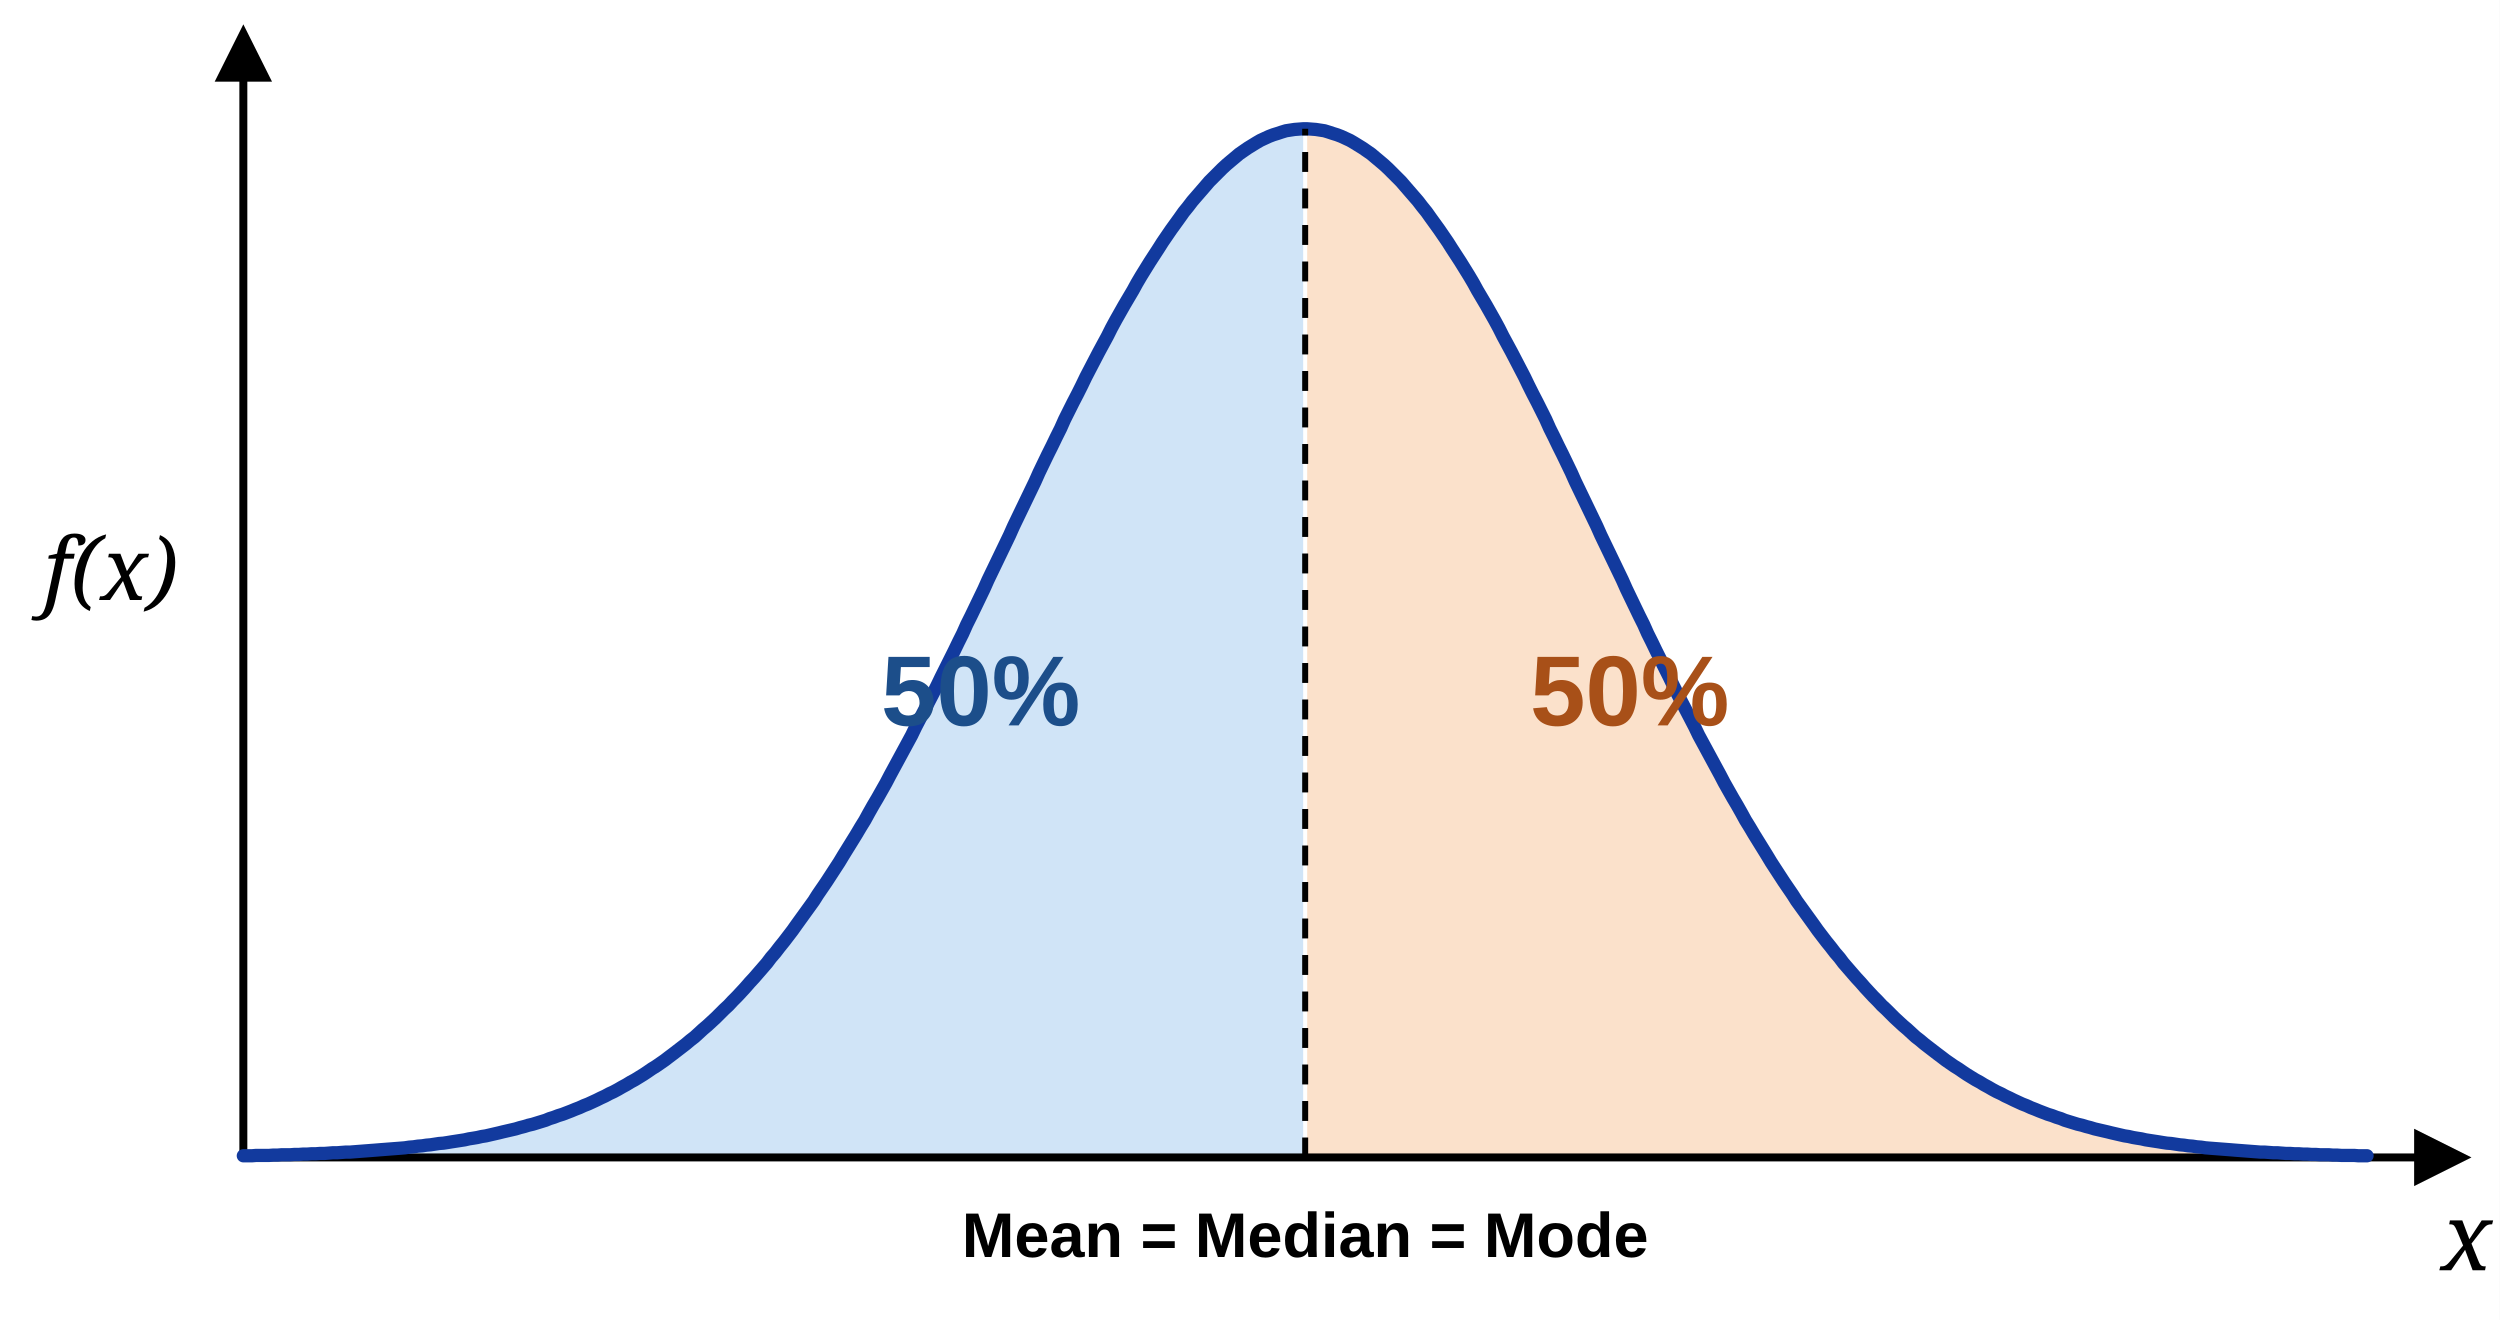
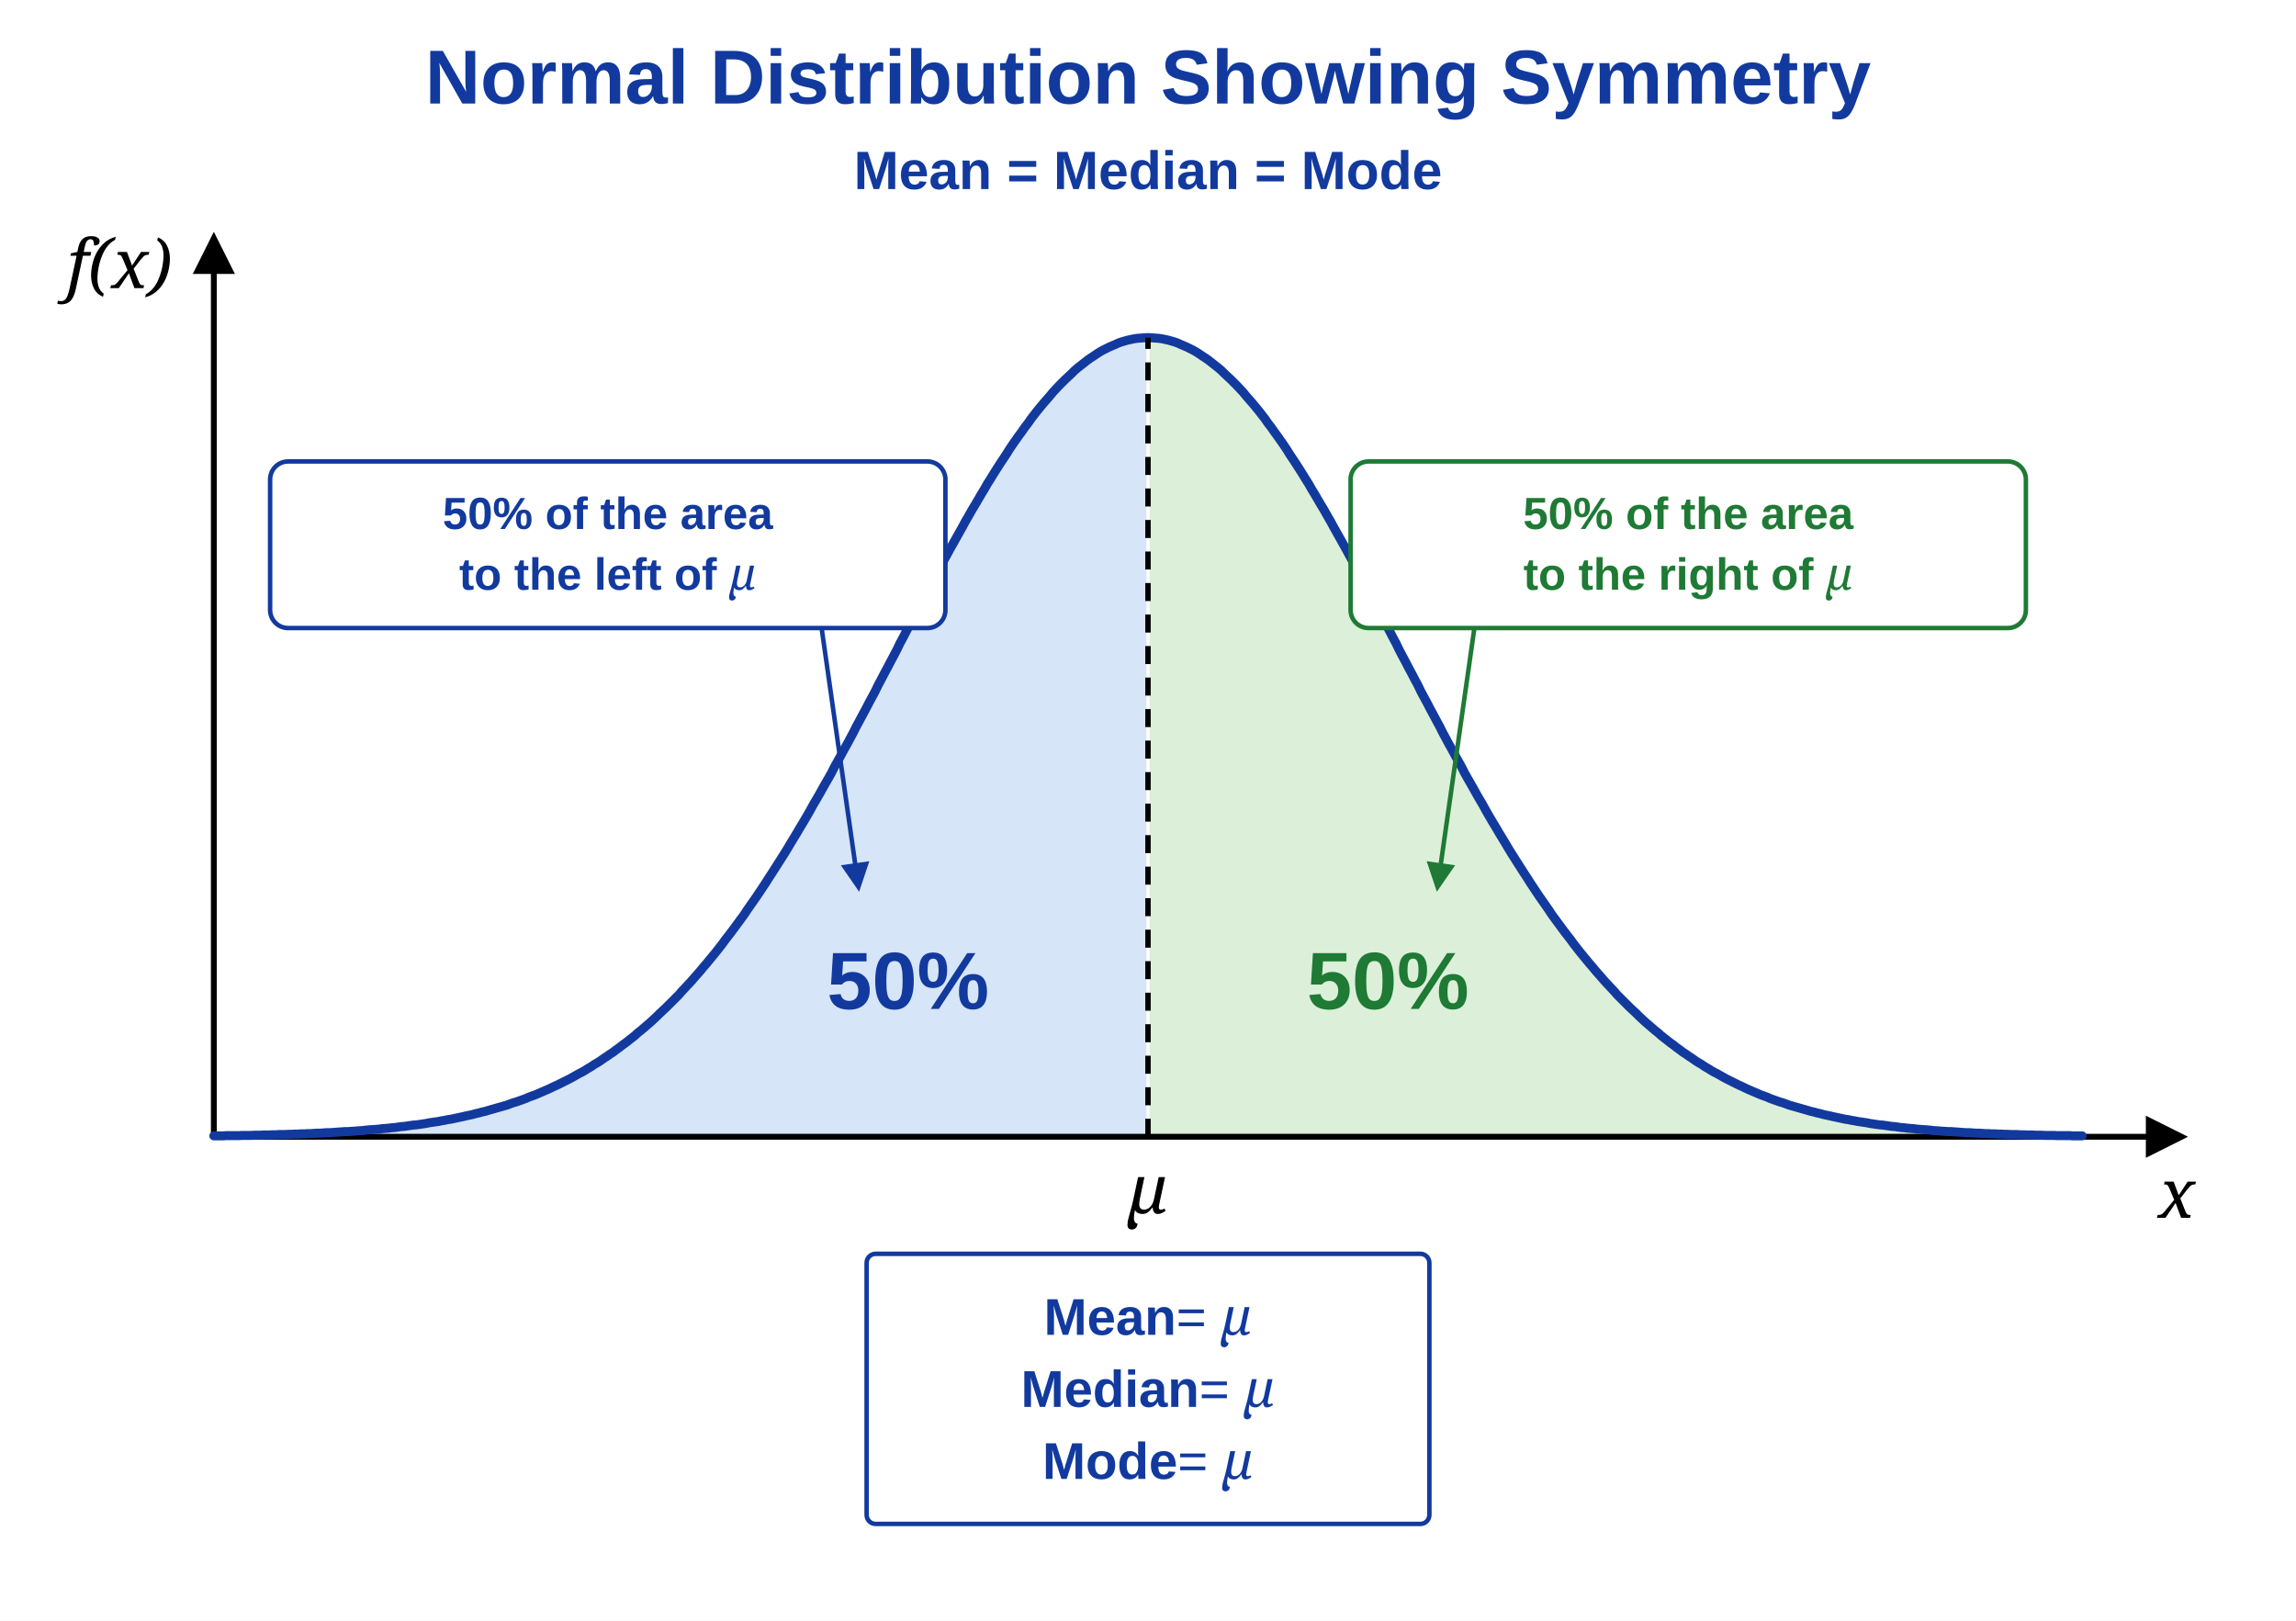
- <svg xmlns="http://www.w3.org/2000/svg" role="img" viewBox="6.663 31.19 753.416 397.62" style="max-height: 500px" width="753.416" height="397.62">
+ <svg xmlns="http://www.w3.org/2000/svg" width="1020" height="720" viewBox="0 0 1020 720" role="img">
  <defs>
-     <marker orient="auto" markerHeight="9" markerWidth="9" refY="5" refX="6" viewBox="0 0 10 10" id="ar">
-       <path fill="#000" d="M1 1L9 5L1 9Z" />
+     <marker id="arb" viewBox="0 0 10 10" refX="6" refY="5" markerWidth="8" markerHeight="8" orient="auto">
+       <path d="M1 1L9 5L1 9Z" fill="#123a9e" />
+     </marker>
+     <marker id="arg" viewBox="0 0 10 10" refX="6" refY="5" markerWidth="8" markerHeight="8" orient="auto">
+       <path d="M1 1L9 5L1 9Z" fill="#1e7a34" />
+     </marker>
+     <marker id="ark" viewBox="0 0 10 10" refX="6" refY="5" markerWidth="9" markerHeight="9" orient="auto">
+       <path d="M1 1L9 5L1 9Z" fill="#000" />
    </marker>
  </defs>
-   <rect fill="#ffffff" height="470" width="760" y="0" x="0" />
-   <polygon fill-opacity="0.55" fill="#a9cdf0" points="80.0,380 80.0,379.5 81.3,379.5 82.6,379.5 83.8,379.4 85.1,379.4 86.4,379.4 87.7,379.4 89.0,379.3 90.3,379.3 91.5,379.2 92.8,379.2 94.1,379.2 95.4,379.1 96.7,379.1 98.0,379.0 99.2,379.0 100.5,378.9 101.8,378.9 103.1,378.8 104.4,378.8 105.7,378.7 106.9,378.6 108.2,378.6 109.5,378.5 110.8,378.4 112.1,378.4 113.3,378.3 114.6,378.2 115.9,378.1 117.2,378.0 118.5,377.9 119.8,377.8 121.0,377.7 122.3,377.6 123.6,377.5 124.9,377.4 126.2,377.3 127.5,377.2 128.7,377.1 130.0,376.9 131.3,376.8 132.6,376.6 133.9,376.5 135.2,376.3 136.4,376.2 137.7,376.0 139.0,375.8 140.3,375.7 141.6,375.5 142.8,375.3 144.1,375.1 145.4,374.9 146.7,374.7 148.0,374.4 149.3,374.2 150.5,374.0 151.8,373.7 153.1,373.5 154.4,373.2 155.7,372.9 157.0,372.6 158.2,372.3 159.5,372.0 160.8,371.7 162.1,371.4 163.4,371.0 164.6,370.7 165.9,370.3 167.2,370.0 168.5,369.6 169.8,369.2 171.1,368.8 172.3,368.3 173.6,367.9 174.9,367.4 176.2,367.0 177.5,366.5 178.8,366.0 180.0,365.5 181.3,365.0 182.6,364.4 183.9,363.9 185.2,363.3 186.5,362.7 187.7,362.1 189.0,361.5 190.3,360.8 191.6,360.2 192.9,359.5 194.1,358.8 195.4,358.1 196.7,357.3 198.0,356.6 199.3,355.8 200.6,355.0 201.8,354.2 203.1,353.3 204.4,352.5 205.7,351.6 207.0,350.7 208.3,349.7 209.5,348.8 210.8,347.8 212.1,346.8 213.4,345.8 214.7,344.7 216.0,343.7 217.2,342.6 218.5,341.4 219.8,340.3 221.1,339.1 222.4,337.9 223.6,336.7 224.9,335.4 226.2,334.2 227.5,332.8 228.8,331.5 230.1,330.1 231.3,328.8 232.6,327.3 233.9,325.9 235.2,324.4 236.5,322.9 237.8,321.4 239.0,319.8 240.3,318.3 241.6,316.6 242.9,315.0 244.2,313.3 245.5,311.6 246.7,309.9 248.0,308.1 249.3,306.3 250.6,304.5 251.9,302.7 253.1,300.8 254.4,298.9 255.7,297.0 257.0,295.0 258.3,293.0 259.6,291.0 260.8,289.0 262.1,286.9 263.4,284.8 264.7,282.7 266.0,280.5 267.3,278.4 268.5,276.2 269.8,273.9 271.1,271.7 272.4,269.4 273.7,267.1 274.9,264.8 276.2,262.4 277.5,260.0 278.8,257.6 280.1,255.2 281.4,252.8 282.6,250.3 283.9,247.8 285.2,245.3 286.5,242.8 287.8,240.3 289.1,237.7 290.3,235.2 291.6,232.6 292.9,230.0 294.2,227.4 295.5,224.7 296.8,222.1 298.0,219.4 299.3,216.8 300.6,214.1 301.9,211.4 303.2,208.7 304.4,206.0 305.7,203.3 307.0,200.6 308.3,197.9 309.6,195.2 310.9,192.5 312.1,189.8 313.4,187.1 314.7,184.4 316.0,181.7 317.3,179.0 318.6,176.3 319.8,173.6 321.1,170.9 322.4,168.2 323.7,165.6 325.0,162.9 326.3,160.3 327.5,157.6 328.8,155.0 330.1,152.4 331.4,149.9 332.7,147.3 333.9,144.8 335.2,142.3 336.5,139.8 337.8,137.3 339.1,134.9 340.4,132.5 341.6,130.1 342.9,127.7 344.2,125.4 345.5,123.1 346.8,120.9 348.1,118.7 349.3,116.5 350.6,114.3 351.9,112.2 353.2,110.1 354.5,108.1 355.8,106.1 357.0,104.2 358.3,102.3 359.6,100.4 360.9,98.6 362.2,96.8 363.4,95.1 364.7,93.5 366.0,91.9 367.3,90.3 368.6,88.8 369.9,87.3 371.1,85.9 372.4,84.6 373.7,83.3 375.0,82.0 376.3,80.8 377.6,79.7 378.8,78.7 380.1,77.7 381.4,76.7 382.7,75.8 384.0,75.0 385.3,74.2 386.5,73.5 387.8,72.9 389.1,72.3 390.4,71.8 391.7,71.4 392.9,71.0 394.2,70.7 395.5,70.4 396.8,70.2 398.1,70.1 399.4,70.0 399.4,380" />
-   <polygon fill-opacity="0.55" fill="#f7c8a0" points="400.6,380 400.6,70.0 401.9,70.1 403.2,70.2 404.5,70.4 405.8,70.7 407.1,71.0 408.3,71.4 409.6,71.8 410.9,72.3 412.2,72.9 413.5,73.5 414.7,74.2 416.0,75.0 417.3,75.8 418.6,76.7 419.9,77.7 421.2,78.7 422.4,79.7 423.7,80.8 425.0,82.0 426.3,83.3 427.6,84.6 428.9,85.9 430.1,87.3 431.4,88.8 432.7,90.3 434.0,91.9 435.3,93.5 436.6,95.1 437.8,96.8 439.1,98.6 440.4,100.4 441.7,102.3 443.0,104.2 444.2,106.1 445.5,108.1 446.8,110.1 448.1,112.2 449.4,114.3 450.7,116.5 451.9,118.7 453.2,120.9 454.5,123.1 455.8,125.4 457.1,127.7 458.4,130.1 459.6,132.5 460.9,134.9 462.2,137.3 463.5,139.8 464.8,142.3 466.1,144.8 467.3,147.3 468.6,149.9 469.9,152.4 471.2,155.0 472.5,157.6 473.7,160.3 475.0,162.9 476.3,165.6 477.6,168.2 478.9,170.9 480.2,173.6 481.4,176.3 482.7,179.0 484.0,181.7 485.3,184.4 486.6,187.1 487.9,189.8 489.1,192.5 490.4,195.2 491.7,197.9 493.0,200.6 494.3,203.3 495.6,206.0 496.8,208.7 498.1,211.4 499.4,214.1 500.7,216.8 502.0,219.4 503.2,222.1 504.5,224.7 505.8,227.4 507.1,230.0 508.4,232.6 509.7,235.2 510.9,237.7 512.2,240.3 513.5,242.8 514.8,245.3 516.1,247.8 517.4,250.3 518.6,252.8 519.9,255.2 521.2,257.6 522.5,260.0 523.8,262.4 525.1,264.8 526.3,267.1 527.6,269.4 528.9,271.7 530.2,273.9 531.5,276.2 532.7,278.4 534.0,280.5 535.3,282.7 536.6,284.8 537.9,286.9 539.2,289.0 540.4,291.0 541.7,293.0 543.0,295.0 544.3,297.0 545.6,298.9 546.9,300.8 548.1,302.7 549.4,304.5 550.7,306.3 552.0,308.1 553.3,309.9 554.5,311.6 555.8,313.3 557.1,315.0 558.4,316.6 559.7,318.3 561.0,319.8 562.2,321.4 563.5,322.9 564.8,324.4 566.1,325.9 567.4,327.3 568.7,328.8 569.9,330.1 571.2,331.5 572.5,332.8 573.8,334.2 575.1,335.4 576.4,336.7 577.6,337.9 578.9,339.1 580.2,340.3 581.5,341.4 582.8,342.6 584.0,343.7 585.3,344.7 586.6,345.8 587.9,346.8 589.2,347.8 590.5,348.8 591.7,349.7 593.0,350.7 594.3,351.6 595.6,352.5 596.9,353.3 598.2,354.2 599.4,355.0 600.7,355.8 602.0,356.6 603.3,357.3 604.6,358.1 605.9,358.8 607.1,359.5 608.4,360.2 609.7,360.8 611.0,361.5 612.3,362.1 613.5,362.7 614.8,363.3 616.1,363.9 617.4,364.4 618.7,365.0 620.0,365.5 621.2,366.0 622.5,366.5 623.8,367.0 625.1,367.4 626.4,367.9 627.7,368.3 628.9,368.8 630.2,369.2 631.5,369.6 632.8,370.0 634.1,370.3 635.4,370.7 636.6,371.0 637.9,371.4 639.2,371.7 640.5,372.0 641.8,372.3 643.0,372.6 644.3,372.9 645.6,373.2 646.9,373.5 648.2,373.7 649.5,374.0 650.7,374.2 652.0,374.4 653.3,374.7 654.6,374.9 655.9,375.1 657.2,375.3 658.4,375.5 659.7,375.7 661.0,375.8 662.3,376.0 663.6,376.2 664.8,376.3 666.1,376.5 667.4,376.6 668.7,376.8 670.0,376.9 671.3,377.1 672.5,377.2 673.8,377.3 675.1,377.4 676.4,377.5 677.7,377.6 679.0,377.7 680.2,377.8 681.5,377.9 682.8,378.0 684.1,378.1 685.4,378.2 686.7,378.3 687.9,378.4 689.2,378.4 690.5,378.5 691.8,378.6 693.1,378.6 694.3,378.7 695.6,378.8 696.9,378.8 698.2,378.9 699.5,378.9 700.8,379.0 702.0,379.0 703.3,379.1 704.6,379.1 705.9,379.2 707.2,379.2 708.5,379.2 709.7,379.3 711.0,379.3 712.3,379.4 713.6,379.4 714.9,379.4 716.2,379.4 717.4,379.5 718.7,379.5 720.0,379.5 720.0,380" />
-   <line marker-end="url(#ar)" stroke-width="2.4" stroke="#000" y2="45" x2="80" y1="380" x1="80" />
-   <line marker-end="url(#ar)" stroke-width="2.4" stroke="#000" y2="380" x2="745" y1="380" x1="80" />
-   <text fill="#000" font-style="italic" font-size="26" font-family="Georgia, serif" text-anchor="middle" y="212" x="40">f(x)</text>
-   <text fill="#000" font-style="italic" font-size="28" font-family="Georgia, serif" text-anchor="middle" y="414" x="750">x</text>
-   <polyline stroke-linejoin="round" stroke-linecap="round" stroke-width="4" stroke="#123a9e" fill="none" points="80.0,379.5 81.3,379.5 82.6,379.5 83.8,379.4 85.1,379.4 86.4,379.4 87.7,379.4 89.0,379.3 90.3,379.3 91.5,379.2 92.8,379.2 94.1,379.2 95.4,379.1 96.7,379.1 98.0,379.0 99.2,379.0 100.5,378.9 101.8,378.9 103.1,378.8 104.4,378.8 105.7,378.7 106.9,378.6 108.2,378.6 109.5,378.5 110.8,378.4 112.1,378.4 113.3,378.3 114.6,378.2 115.9,378.1 117.2,378.0 118.5,377.9 119.8,377.8 121.0,377.7 122.3,377.6 123.6,377.5 124.9,377.4 126.2,377.3 127.5,377.2 128.7,377.1 130.0,376.9 131.3,376.8 132.6,376.6 133.9,376.5 135.2,376.3 136.4,376.2 137.7,376.0 139.0,375.8 140.3,375.7 141.6,375.5 142.8,375.3 144.1,375.1 145.4,374.9 146.7,374.7 148.0,374.4 149.3,374.2 150.5,374.0 151.8,373.7 153.1,373.5 154.4,373.2 155.7,372.9 157.0,372.6 158.2,372.3 159.5,372.0 160.8,371.7 162.1,371.4 163.4,371.0 164.6,370.7 165.9,370.3 167.2,370.0 168.5,369.6 169.8,369.2 171.1,368.8 172.3,368.3 173.6,367.9 174.9,367.4 176.2,367.0 177.5,366.5 178.8,366.0 180.0,365.5 181.3,365.0 182.6,364.4 183.9,363.9 185.2,363.3 186.5,362.7 187.7,362.1 189.0,361.5 190.3,360.8 191.6,360.2 192.9,359.5 194.1,358.8 195.4,358.1 196.7,357.3 198.0,356.6 199.3,355.8 200.6,355.0 201.8,354.2 203.1,353.3 204.4,352.5 205.7,351.6 207.0,350.7 208.3,349.7 209.5,348.8 210.8,347.8 212.1,346.8 213.4,345.8 214.7,344.7 216.0,343.7 217.2,342.6 218.5,341.4 219.8,340.3 221.1,339.1 222.4,337.9 223.6,336.7 224.9,335.4 226.2,334.2 227.5,332.8 228.8,331.5 230.1,330.1 231.3,328.8 232.6,327.3 233.9,325.9 235.2,324.4 236.5,322.9 237.8,321.4 239.0,319.8 240.3,318.3 241.6,316.6 242.9,315.0 244.2,313.3 245.5,311.6 246.7,309.9 248.0,308.1 249.3,306.3 250.6,304.5 251.9,302.7 253.1,300.8 254.4,298.9 255.7,297.0 257.0,295.0 258.3,293.0 259.6,291.0 260.8,289.0 262.1,286.9 263.4,284.8 264.7,282.7 266.0,280.5 267.3,278.4 268.5,276.2 269.8,273.9 271.1,271.7 272.4,269.4 273.7,267.1 274.9,264.8 276.2,262.4 277.5,260.0 278.8,257.6 280.1,255.2 281.4,252.8 282.6,250.3 283.9,247.8 285.2,245.3 286.5,242.8 287.8,240.3 289.1,237.7 290.3,235.2 291.6,232.6 292.9,230.0 294.2,227.4 295.5,224.7 296.8,222.1 298.0,219.4 299.3,216.8 300.6,214.1 301.9,211.4 303.2,208.7 304.4,206.0 305.7,203.3 307.0,200.6 308.3,197.9 309.6,195.2 310.9,192.5 312.1,189.8 313.4,187.1 314.7,184.4 316.0,181.7 317.3,179.0 318.6,176.3 319.8,173.6 321.1,170.9 322.4,168.2 323.7,165.6 325.0,162.9 326.3,160.3 327.5,157.6 328.8,155.0 330.1,152.4 331.4,149.9 332.7,147.3 333.9,144.8 335.2,142.3 336.5,139.8 337.8,137.3 339.1,134.9 340.4,132.5 341.6,130.1 342.9,127.7 344.2,125.4 345.5,123.1 346.8,120.9 348.1,118.7 349.3,116.5 350.6,114.3 351.9,112.2 353.2,110.1 354.5,108.1 355.8,106.1 357.0,104.2 358.3,102.3 359.6,100.4 360.9,98.6 362.2,96.8 363.4,95.1 364.7,93.5 366.0,91.8 367.3,90.3 368.6,88.8 369.9,87.3 371.1,85.9 372.4,84.6 373.7,83.3 375.0,82.0 376.3,80.8 377.6,79.7 378.8,78.7 380.1,77.6 381.4,76.7 382.7,75.8 384.0,75.0 385.3,74.2 386.5,73.5 387.8,72.9 389.1,72.3 390.4,71.8 391.7,71.4 392.9,71.0 394.2,70.6 395.5,70.4 396.8,70.2 398.1,70.1 399.4,70.0 400.6,70.0 401.9,70.1 403.2,70.2 404.5,70.4 405.8,70.6 407.1,71.0 408.3,71.4 409.6,71.8 410.9,72.3 412.2,72.9 413.5,73.5 414.7,74.2 416.0,75.0 417.3,75.8 418.6,76.7 419.9,77.6 421.2,78.7 422.4,79.7 423.7,80.8 425.0,82.0 426.3,83.3 427.6,84.6 428.9,85.9 430.1,87.3 431.4,88.8 432.7,90.3 434.0,91.8 435.3,93.5 436.6,95.1 437.8,96.8 439.1,98.6 440.4,100.4 441.7,102.3 443.0,104.2 444.2,106.1 445.5,108.1 446.8,110.1 448.1,112.2 449.4,114.3 450.7,116.5 451.9,118.7 453.2,120.9 454.5,123.1 455.8,125.4 457.1,127.7 458.4,130.1 459.6,132.5 460.9,134.9 462.2,137.3 463.5,139.8 464.8,142.3 466.1,144.8 467.3,147.3 468.6,149.9 469.9,152.4 471.2,155.0 472.5,157.6 473.7,160.3 475.0,162.9 476.3,165.6 477.6,168.2 478.9,170.9 480.2,173.6 481.4,176.3 482.7,179.0 484.0,181.7 485.3,184.4 486.6,187.1 487.9,189.8 489.1,192.5 490.4,195.2 491.7,197.9 493.0,200.6 494.3,203.3 495.6,206.0 496.8,208.7 498.1,211.4 499.4,214.1 500.7,216.8 502.0,219.4 503.2,222.1 504.5,224.7 505.8,227.4 507.1,230.0 508.4,232.6 509.7,235.2 510.9,237.7 512.2,240.3 513.5,242.8 514.8,245.3 516.1,247.8 517.4,250.3 518.6,252.8 519.9,255.2 521.2,257.6 522.5,260.0 523.8,262.4 525.1,264.8 526.3,267.1 527.6,269.4 528.9,271.7 530.2,273.9 531.5,276.2 532.7,278.4 534.0,280.5 535.3,282.7 536.6,284.8 537.9,286.9 539.2,289.0 540.4,291.0 541.7,293.0 543.0,295.0 544.3,297.0 545.6,298.9 546.9,300.8 548.1,302.7 549.4,304.5 550.7,306.3 552.0,308.1 553.3,309.9 554.5,311.6 555.8,313.3 557.1,315.0 558.4,316.6 559.7,318.3 561.0,319.8 562.2,321.4 563.5,322.9 564.8,324.4 566.1,325.9 567.4,327.3 568.7,328.8 569.9,330.1 571.2,331.5 572.5,332.8 573.8,334.2 575.1,335.4 576.4,336.7 577.6,337.9 578.9,339.1 580.2,340.3 581.5,341.4 582.8,342.6 584.0,343.7 585.3,344.7 586.6,345.8 587.9,346.8 589.2,347.8 590.5,348.8 591.7,349.7 593.0,350.7 594.3,351.6 595.6,352.5 596.9,353.3 598.2,354.2 599.4,355.0 600.7,355.8 602.0,356.6 603.3,357.3 604.6,358.1 605.9,358.8 607.1,359.5 608.4,360.2 609.7,360.8 611.0,361.5 612.3,362.1 613.5,362.7 614.8,363.3 616.1,363.9 617.4,364.4 618.7,365.0 620.0,365.5 621.2,366.0 622.5,366.5 623.8,367.0 625.1,367.4 626.4,367.9 627.7,368.3 628.9,368.8 630.2,369.2 631.5,369.6 632.8,370.0 634.1,370.3 635.4,370.7 636.6,371.0 637.9,371.4 639.2,371.7 640.5,372.0 641.8,372.3 643.0,372.6 644.3,372.9 645.6,373.2 646.9,373.5 648.2,373.7 649.5,374.0 650.7,374.2 652.0,374.4 653.3,374.7 654.6,374.9 655.9,375.1 657.2,375.3 658.4,375.5 659.7,375.7 661.0,375.8 662.3,376.0 663.6,376.2 664.8,376.3 666.1,376.5 667.4,376.6 668.7,376.8 670.0,376.9 671.3,377.1 672.5,377.2 673.8,377.3 675.1,377.4 676.4,377.5 677.7,377.6 679.0,377.7 680.2,377.8 681.5,377.9 682.8,378.0 684.1,378.1 685.4,378.2 686.7,378.3 687.9,378.4 689.2,378.4 690.5,378.5 691.8,378.6 693.1,378.6 694.3,378.7 695.6,378.8 696.9,378.8 698.2,378.9 699.5,378.9 700.8,379.0 702.0,379.0 703.3,379.1 704.6,379.1 705.9,379.2 707.2,379.2 708.5,379.2 709.7,379.3 711.0,379.3 712.3,379.4 713.6,379.4 714.9,379.4 716.2,379.4 717.4,379.5 718.7,379.5 720.0,379.5" />
-   <line stroke-dasharray="6 5" stroke-width="1.8" stroke="#000" y2="70.0" x2="400.0" y1="380" x1="400.0" />
-   <text fill="#1c4e8a" font-weight="bold" font-size="30" font-family="Arial" text-anchor="middle" y="249.8" x="302.2">50%</text>
-   <text fill="#a85018" font-weight="bold" font-size="30" font-family="Arial" text-anchor="middle" y="249.8" x="497.8">50%</text>
-   <text fill="#000" font-weight="bold" font-size="19" font-family="Arial" text-anchor="middle" y="410" x="400.0">Mean = Median = Mode</text>
+   <rect x="0" y="0" width="1020" height="720" fill="#ffffff" />
+   <text x="510.0" y="46" text-anchor="middle" font-family="Arial" font-size="34" font-weight="bold" fill="#123a9e">Normal Distribution Showing Symmetry</text>
+   <text x="510.0" y="84" text-anchor="middle" font-family="Arial" font-size="24" font-weight="bold" fill="#123a9e">Mean = Median = Mode</text>
+   <polygon points="95.0,505 95.0,504.6 96.4,504.6 97.8,504.6 99.2,504.6 100.5,504.5 101.9,504.5 103.3,504.5 104.7,504.5 106.1,504.5 107.5,504.4 108.9,504.4 110.2,504.4 111.6,504.4 113.0,504.3 114.4,504.3 115.8,504.3 117.2,504.2 118.6,504.2 119.9,504.2 121.3,504.1 122.7,504.1 124.1,504.0 125.5,504.0 126.9,504.0 128.3,503.9 129.6,503.9 131.0,503.8 132.4,503.8 133.8,503.7 135.2,503.7 136.6,503.6 138.0,503.6 139.3,503.5 140.7,503.4 142.1,503.4 143.5,503.3 144.9,503.2 146.3,503.2 147.7,503.1 149.0,503.0 150.4,502.9 151.8,502.8 153.2,502.7 154.6,502.7 156.0,502.6 157.4,502.5 158.7,502.4 160.1,502.3 161.5,502.2 162.9,502.0 164.3,501.9 165.7,501.8 167.1,501.7 168.4,501.6 169.8,501.4 171.2,501.3 172.6,501.2 174.0,501.0 175.4,500.9 176.8,500.7 178.1,500.5 179.5,500.4 180.9,500.2 182.3,500.0 183.7,499.8 185.1,499.7 186.5,499.5 187.8,499.3 189.2,499.1 190.6,498.8 192.0,498.6 193.4,498.4 194.8,498.2 196.2,497.9 197.5,497.7 198.9,497.4 200.3,497.2 201.7,496.9 203.1,496.6 204.5,496.3 205.9,496.0 207.2,495.7 208.6,495.4 210.0,495.1 211.4,494.7 212.8,494.4 214.2,494.0 215.6,493.7 216.9,493.3 218.3,492.9 219.7,492.5 221.1,492.1 222.5,491.7 223.9,491.3 225.3,490.9 226.6,490.4 228.0,489.9 229.4,489.5 230.8,489.0 232.2,488.5 233.6,488.0 234.9,487.4 236.3,486.9 237.7,486.4 239.1,485.8 240.5,485.2 241.9,484.6 243.3,484.0 244.6,483.4 246.0,482.7 247.4,482.1 248.8,481.4 250.2,480.7 251.6,480.0 253.0,479.3 254.3,478.6 255.7,477.8 257.1,477.0 258.5,476.3 259.9,475.5 261.3,474.6 262.7,473.8 264.0,472.9 265.4,472.1 266.8,471.2 268.2,470.2 269.6,469.3 271.0,468.3 272.4,467.4 273.7,466.4 275.1,465.4 276.5,464.3 277.9,463.3 279.3,462.2 280.7,461.1 282.1,460.0 283.4,458.8 284.8,457.7 286.2,456.5 287.6,455.3 289.0,454.1 290.4,452.8 291.8,451.5 293.1,450.2 294.5,448.9 295.9,447.6 297.3,446.2 298.7,444.8 300.1,443.4 301.5,442.0 302.8,440.5 304.2,439.0 305.6,437.5 307.0,436.0 308.4,434.4 309.8,432.8 311.2,431.2 312.5,429.6 313.9,428.0 315.3,426.3 316.7,424.6 318.1,422.9 319.5,421.1 320.9,419.3 322.2,417.6 323.6,415.7 325.0,413.9 326.4,412.0 327.8,410.1 329.2,408.2 330.6,406.3 331.9,404.3 333.3,402.3 334.7,400.3 336.1,398.3 337.5,396.2 338.9,394.1 340.3,392.0 341.6,389.9 343.0,387.8 344.4,385.6 345.8,383.4 347.2,381.2 348.6,379.0 350.0,376.7 351.3,374.5 352.7,372.2 354.1,369.9 355.5,367.5 356.9,365.2 358.3,362.8 359.7,360.4 361.0,358.0 362.4,355.6 363.8,353.2 365.2,350.7 366.6,348.2 368.0,345.8 369.4,343.3 370.7,340.8 372.1,338.2 373.5,335.7 374.9,333.1 376.3,330.6 377.7,328.0 379.1,325.4 380.4,322.8 381.8,320.2 383.2,317.6 384.6,315.0 386.0,312.4 387.4,309.7 388.8,307.1 390.1,304.4 391.5,301.8 392.9,299.1 394.3,296.5 395.7,293.8 397.1,291.2 398.5,288.5 399.8,285.8 401.2,283.2 402.6,280.5 404.0,277.9 405.4,275.2 406.8,272.6 408.2,269.9 409.5,267.3 410.9,264.7 412.3,262.1 413.7,259.4 415.1,256.8 416.5,254.3 417.9,251.7 419.2,249.1 420.6,246.6 422.0,244.0 423.4,241.5 424.8,239.0 426.2,236.5 427.6,234.0 428.9,231.6 430.3,229.2 431.7,226.8 433.1,224.4 434.5,222.0 435.9,219.7 437.3,217.3 438.6,215.0 440.0,212.8 441.4,210.5 442.8,208.3 444.2,206.1 445.6,204.0 447.0,201.9 448.3,199.8 449.7,197.7 451.1,195.7 452.5,193.7 453.9,191.8 455.3,189.8 456.7,188.0 458.0,186.1 459.4,184.3 460.8,182.5 462.2,180.8 463.6,179.1 465.0,177.5 466.4,175.9 467.7,174.3 469.1,172.8 470.5,171.3 471.9,169.9 473.3,168.5 474.7,167.2 476.1,165.9 477.4,164.6 478.8,163.5 480.2,162.3 481.6,161.2 483.0,160.2 484.4,159.2 485.8,158.2 487.1,157.3 488.5,156.4 489.9,155.7 491.3,154.9 492.7,154.2 494.1,153.6 495.5,153.0 496.8,152.4 498.2,152.0 499.6,151.5 501.0,151.1 502.4,150.8 503.8,150.5 505.2,150.3 506.5,150.2 507.9,150.1 509.3,150.0 509.3,505" fill="#cfe0f5" fill-opacity="0.85" />
+   <polygon points="510.7,505 510.7,150.0 512.1,150.1 513.5,150.2 514.8,150.3 516.2,150.5 517.6,150.8 519.0,151.1 520.4,151.5 521.8,152.0 523.2,152.4 524.5,153.0 525.9,153.6 527.3,154.2 528.7,154.9 530.1,155.7 531.5,156.4 532.9,157.3 534.2,158.2 535.6,159.2 537.0,160.2 538.4,161.2 539.8,162.3 541.2,163.5 542.6,164.6 543.9,165.9 545.3,167.2 546.7,168.5 548.1,169.9 549.5,171.3 550.9,172.8 552.3,174.3 553.6,175.9 555.0,177.5 556.4,179.1 557.8,180.8 559.2,182.5 560.6,184.3 562.0,186.1 563.3,188.0 564.7,189.8 566.1,191.8 567.5,193.7 568.9,195.7 570.3,197.7 571.7,199.8 573.0,201.9 574.4,204.0 575.8,206.1 577.2,208.3 578.6,210.5 580.0,212.8 581.4,215.0 582.7,217.3 584.1,219.7 585.5,222.0 586.9,224.4 588.3,226.8 589.7,229.2 591.1,231.6 592.4,234.0 593.8,236.5 595.2,239.0 596.6,241.5 598.0,244.0 599.4,246.6 600.8,249.1 602.1,251.7 603.5,254.3 604.9,256.8 606.3,259.4 607.7,262.1 609.1,264.7 610.5,267.3 611.8,269.9 613.2,272.6 614.6,275.2 616.0,277.9 617.4,280.5 618.8,283.2 620.2,285.8 621.5,288.5 622.9,291.2 624.3,293.8 625.7,296.5 627.1,299.1 628.5,301.8 629.9,304.4 631.2,307.1 632.6,309.7 634.0,312.4 635.4,315.0 636.8,317.6 638.2,320.2 639.6,322.8 640.9,325.4 642.3,328.0 643.7,330.6 645.1,333.1 646.5,335.7 647.9,338.2 649.3,340.8 650.6,343.3 652.0,345.8 653.4,348.2 654.8,350.7 656.2,353.2 657.6,355.6 659.0,358.0 660.3,360.4 661.7,362.8 663.1,365.2 664.5,367.5 665.9,369.9 667.3,372.2 668.7,374.5 670.0,376.7 671.4,379.0 672.8,381.2 674.2,383.4 675.6,385.6 677.0,387.8 678.4,389.9 679.7,392.0 681.1,394.1 682.5,396.2 683.9,398.3 685.3,400.3 686.7,402.3 688.1,404.3 689.4,406.3 690.8,408.2 692.2,410.1 693.6,412.0 695.0,413.9 696.4,415.7 697.8,417.6 699.1,419.3 700.5,421.1 701.9,422.9 703.3,424.6 704.7,426.3 706.1,428.0 707.5,429.6 708.8,431.2 710.2,432.8 711.6,434.4 713.0,436.0 714.4,437.5 715.8,439.0 717.2,440.5 718.5,442.0 719.9,443.4 721.3,444.8 722.7,446.2 724.1,447.6 725.5,448.9 726.9,450.2 728.2,451.5 729.6,452.8 731.0,454.1 732.4,455.3 733.8,456.5 735.2,457.7 736.6,458.8 737.9,460.0 739.3,461.1 740.7,462.2 742.1,463.3 743.5,464.3 744.9,465.4 746.3,466.4 747.6,467.4 749.0,468.3 750.4,469.3 751.8,470.2 753.2,471.2 754.6,472.1 756.0,472.9 757.3,473.8 758.7,474.6 760.1,475.5 761.5,476.3 762.9,477.0 764.3,477.8 765.7,478.6 767.0,479.3 768.4,480.0 769.8,480.7 771.2,481.4 772.6,482.1 774.0,482.7 775.4,483.4 776.7,484.0 778.1,484.6 779.5,485.2 780.9,485.8 782.3,486.4 783.7,486.9 785.1,487.4 786.4,488.0 787.8,488.5 789.2,489.0 790.6,489.5 792.0,489.9 793.4,490.4 794.7,490.9 796.1,491.3 797.5,491.7 798.9,492.1 800.3,492.5 801.7,492.9 803.1,493.3 804.4,493.7 805.8,494.0 807.2,494.4 808.6,494.7 810.0,495.1 811.4,495.4 812.8,495.7 814.1,496.0 815.5,496.3 816.9,496.6 818.3,496.9 819.7,497.2 821.1,497.4 822.5,497.7 823.8,497.9 825.2,498.2 826.6,498.4 828.0,498.6 829.4,498.8 830.8,499.1 832.2,499.3 833.5,499.5 834.9,499.7 836.3,499.8 837.7,500.0 839.1,500.2 840.5,500.4 841.9,500.5 843.2,500.7 844.6,500.9 846.0,501.0 847.4,501.2 848.8,501.3 850.2,501.4 851.6,501.6 852.9,501.7 854.3,501.8 855.7,501.9 857.1,502.0 858.5,502.2 859.9,502.3 861.3,502.4 862.6,502.5 864.0,502.6 865.4,502.7 866.8,502.7 868.2,502.8 869.6,502.9 871.0,503.0 872.3,503.1 873.7,503.2 875.1,503.2 876.5,503.3 877.9,503.4 879.3,503.4 880.7,503.5 882.0,503.6 883.4,503.6 884.8,503.7 886.2,503.7 887.6,503.8 889.0,503.8 890.4,503.9 891.7,503.9 893.1,504.0 894.5,504.0 895.9,504.0 897.3,504.1 898.7,504.1 900.1,504.2 901.4,504.2 902.8,504.2 904.2,504.3 905.6,504.3 907.0,504.3 908.4,504.4 909.8,504.4 911.1,504.4 912.5,504.4 913.9,504.5 915.3,504.5 916.7,504.5 918.1,504.5 919.5,504.5 920.8,504.6 922.2,504.6 923.6,504.6 925.0,504.6 925.0,505" fill="#d6ecd2" fill-opacity="0.85" />
+   <line x1="95" y1="505" x2="95" y2="110" stroke="#000" stroke-width="2.6" marker-end="url(#ark)" />
+   <line x1="95" y1="505" x2="965" y2="505" stroke="#000" stroke-width="2.6" marker-end="url(#ark)" />
+   <text x="53" y="128" text-anchor="middle" font-family="Georgia, serif" font-size="30" font-style="italic" fill="#000">f(x)</text>
+   <text x="967" y="541" text-anchor="middle" font-family="Georgia, serif" font-size="30" font-style="italic" fill="#000">x</text>
+   <polyline points="95.0,504.6 96.4,504.6 97.8,504.6 99.2,504.6 100.5,504.5 101.9,504.5 103.3,504.5 104.7,504.5 106.1,504.5 107.5,504.4 108.9,504.4 110.2,504.4 111.6,504.4 113.0,504.3 114.4,504.3 115.8,504.3 117.2,504.2 118.6,504.2 119.9,504.2 121.3,504.1 122.7,504.1 124.1,504.0 125.5,504.0 126.9,504.0 128.3,503.9 129.6,503.9 131.0,503.8 132.4,503.8 133.8,503.7 135.2,503.7 136.6,503.6 138.0,503.6 139.3,503.5 140.7,503.4 142.1,503.4 143.5,503.3 144.9,503.2 146.3,503.2 147.7,503.1 149.0,503.0 150.4,502.9 151.8,502.8 153.2,502.7 154.6,502.7 156.0,502.6 157.4,502.5 158.7,502.4 160.1,502.3 161.5,502.2 162.9,502.0 164.3,501.9 165.7,501.8 167.1,501.7 168.4,501.6 169.8,501.4 171.2,501.3 172.6,501.2 174.0,501.0 175.4,500.9 176.8,500.7 178.1,500.5 179.5,500.4 180.9,500.2 182.3,500.0 183.7,499.8 185.1,499.7 186.5,499.5 187.8,499.3 189.2,499.1 190.6,498.8 192.0,498.6 193.4,498.4 194.8,498.2 196.2,497.9 197.5,497.7 198.9,497.4 200.3,497.2 201.7,496.9 203.1,496.6 204.5,496.3 205.9,496.0 207.2,495.7 208.6,495.4 210.0,495.1 211.4,494.7 212.8,494.4 214.2,494.0 215.6,493.7 216.9,493.3 218.3,492.9 219.7,492.5 221.1,492.1 222.5,491.7 223.9,491.3 225.3,490.9 226.6,490.4 228.0,489.9 229.4,489.5 230.8,489.0 232.2,488.5 233.6,488.0 234.9,487.4 236.3,486.9 237.7,486.4 239.1,485.8 240.5,485.2 241.9,484.6 243.3,484.0 244.6,483.4 246.0,482.7 247.4,482.1 248.8,481.4 250.2,480.7 251.6,480.0 253.0,479.3 254.3,478.6 255.7,477.8 257.1,477.0 258.5,476.3 259.9,475.5 261.3,474.6 262.7,473.8 264.0,472.9 265.4,472.1 266.8,471.2 268.2,470.2 269.6,469.3 271.0,468.3 272.4,467.4 273.7,466.4 275.1,465.4 276.5,464.3 277.9,463.3 279.3,462.2 280.7,461.1 282.1,460.0 283.4,458.8 284.8,457.7 286.2,456.5 287.6,455.3 289.0,454.1 290.4,452.8 291.8,451.5 293.1,450.2 294.5,448.9 295.9,447.6 297.3,446.2 298.7,444.8 300.1,443.4 301.5,442.0 302.8,440.5 304.2,439.0 305.6,437.5 307.0,436.0 308.4,434.4 309.8,432.8 311.2,431.2 312.5,429.6 313.9,428.0 315.3,426.3 316.7,424.6 318.1,422.9 319.5,421.1 320.9,419.3 322.2,417.5 323.6,415.7 325.0,413.9 326.4,412.0 327.8,410.1 329.2,408.2 330.6,406.3 331.9,404.3 333.3,402.3 334.7,400.3 336.1,398.3 337.5,396.2 338.9,394.1 340.3,392.0 341.6,389.9 343.0,387.8 344.4,385.6 345.8,383.4 347.2,381.2 348.6,379.0 350.0,376.7 351.3,374.5 352.7,372.2 354.1,369.9 355.5,367.5 356.9,365.2 358.3,362.8 359.7,360.4 361.0,358.0 362.4,355.6 363.8,353.2 365.2,350.7 366.6,348.2 368.0,345.8 369.4,343.3 370.7,340.7 372.1,338.2 373.5,335.7 374.9,333.1 376.3,330.6 377.7,328.0 379.1,325.4 380.4,322.8 381.8,320.2 383.2,317.6 384.6,315.0 386.0,312.3 387.4,309.7 388.8,307.1 390.1,304.4 391.5,301.8 392.9,299.1 394.3,296.5 395.7,293.8 397.1,291.2 398.5,288.5 399.8,285.8 401.2,283.2 402.6,280.5 404.0,277.9 405.4,275.2 406.8,272.6 408.2,269.9 409.5,267.3 410.9,264.7 412.3,262.0 413.7,259.4 415.1,256.8 416.5,254.3 417.9,251.7 419.2,249.1 420.6,246.6 422.0,244.0 423.4,241.5 424.8,239.0 426.2,236.5 427.6,234.0 428.9,231.6 430.3,229.2 431.7,226.7 433.1,224.4 434.5,222.0 435.9,219.6 437.3,217.3 438.6,215.0 440.0,212.8 441.4,210.5 442.8,208.3 444.2,206.1 445.6,204.0 447.0,201.9 448.3,199.8 449.7,197.7 451.1,195.7 452.5,193.7 453.9,191.8 455.3,189.8 456.7,188.0 458.0,186.1 459.4,184.3 460.8,182.5 462.2,180.8 463.6,179.1 465.0,177.5 466.4,175.9 467.7,174.3 469.1,172.8 470.5,171.3 471.9,169.9 473.3,168.5 474.7,167.2 476.1,165.9 477.4,164.6 478.8,163.4 480.2,162.3 481.6,161.2 483.0,160.1 484.4,159.1 485.8,158.2 487.1,157.3 488.5,156.4 489.9,155.6 491.3,154.9 492.7,154.2 494.1,153.6 495.5,153.0 496.8,152.4 498.2,151.9 499.6,151.5 501.0,151.1 502.4,150.8 503.8,150.5 505.2,150.3 506.5,150.2 507.9,150.1 509.3,150.0 510.7,150.0 512.1,150.1 513.5,150.2 514.8,150.3 516.2,150.5 517.6,150.8 519.0,151.1 520.4,151.5 521.8,151.9 523.2,152.4 524.5,153.0 525.9,153.6 527.3,154.2 528.7,154.9 530.1,155.6 531.5,156.4 532.9,157.3 534.2,158.2 535.6,159.1 537.0,160.1 538.4,161.2 539.8,162.3 541.2,163.4 542.6,164.6 543.9,165.9 545.3,167.2 546.7,168.5 548.1,169.9 549.5,171.3 550.9,172.8 552.3,174.3 553.6,175.9 555.0,177.5 556.4,179.1 557.8,180.8 559.2,182.5 560.6,184.3 562.0,186.1 563.3,188.0 564.7,189.8 566.1,191.8 567.5,193.7 568.9,195.7 570.3,197.7 571.7,199.8 573.0,201.9 574.4,204.0 575.8,206.1 577.2,208.3 578.6,210.5 580.0,212.8 581.4,215.0 582.7,217.3 584.1,219.6 585.5,222.0 586.9,224.4 588.3,226.7 589.7,229.2 591.1,231.6 592.4,234.0 593.8,236.5 595.2,239.0 596.6,241.5 598.0,244.0 599.4,246.6 600.8,249.1 602.1,251.7 603.5,254.3 604.9,256.8 606.3,259.4 607.7,262.0 609.1,264.7 610.5,267.3 611.8,269.9 613.2,272.6 614.6,275.2 616.0,277.9 617.4,280.5 618.8,283.2 620.2,285.8 621.5,288.5 622.9,291.2 624.3,293.8 625.7,296.5 627.1,299.1 628.5,301.8 629.9,304.4 631.2,307.1 632.6,309.7 634.0,312.3 635.4,315.0 636.8,317.6 638.2,320.2 639.6,322.8 640.9,325.4 642.3,328.0 643.7,330.6 645.1,333.1 646.5,335.7 647.9,338.2 649.3,340.7 650.6,343.3 652.0,345.8 653.4,348.2 654.8,350.7 656.2,353.2 657.6,355.6 659.0,358.0 660.3,360.4 661.7,362.8 663.1,365.2 664.5,367.5 665.9,369.9 667.3,372.2 668.7,374.5 670.0,376.7 671.4,379.0 672.8,381.2 674.2,383.4 675.6,385.6 677.0,387.8 678.4,389.9 679.7,392.0 681.1,394.1 682.5,396.2 683.9,398.3 685.3,400.3 686.7,402.3 688.1,404.3 689.4,406.3 690.8,408.2 692.2,410.1 693.6,412.0 695.0,413.9 696.4,415.7 697.8,417.5 699.1,419.3 700.5,421.1 701.9,422.9 703.3,424.6 704.7,426.3 706.1,428.0 707.5,429.6 708.8,431.2 710.2,432.8 711.6,434.4 713.0,436.0 714.4,437.5 715.8,439.0 717.2,440.5 718.5,442.0 719.9,443.4 721.3,444.8 722.7,446.2 724.1,447.6 725.5,448.9 726.9,450.2 728.2,451.5 729.6,452.8 731.0,454.1 732.4,455.3 733.8,456.5 735.2,457.7 736.6,458.8 737.9,460.0 739.3,461.1 740.7,462.2 742.1,463.3 743.5,464.3 744.9,465.4 746.3,466.4 747.6,467.4 749.0,468.3 750.4,469.3 751.8,470.2 753.2,471.2 754.6,472.1 756.0,472.9 757.3,473.8 758.7,474.6 760.1,475.5 761.5,476.3 762.9,477.0 764.3,477.8 765.7,478.6 767.0,479.3 768.4,480.0 769.8,480.7 771.2,481.4 772.6,482.1 774.0,482.7 775.4,483.4 776.7,484.0 778.1,484.6 779.5,485.2 780.9,485.8 782.3,486.4 783.7,486.9 785.1,487.4 786.4,488.0 787.8,488.5 789.2,489.0 790.6,489.5 792.0,489.9 793.4,490.4 794.7,490.9 796.1,491.3 797.5,491.7 798.9,492.1 800.3,492.5 801.7,492.9 803.1,493.3 804.4,493.7 805.8,494.0 807.2,494.4 808.6,494.7 810.0,495.1 811.4,495.4 812.8,495.7 814.1,496.0 815.5,496.3 816.9,496.6 818.3,496.9 819.7,497.2 821.1,497.4 822.5,497.7 823.8,497.9 825.2,498.2 826.6,498.4 828.0,498.6 829.4,498.8 830.8,499.1 832.2,499.3 833.5,499.5 834.9,499.7 836.3,499.8 837.7,500.0 839.1,500.2 840.5,500.4 841.9,500.5 843.2,500.7 844.6,500.9 846.0,501.0 847.4,501.2 848.8,501.3 850.2,501.4 851.6,501.6 852.9,501.7 854.3,501.8 855.7,501.9 857.1,502.0 858.5,502.2 859.9,502.3 861.3,502.4 862.6,502.5 864.0,502.6 865.4,502.7 866.8,502.7 868.2,502.8 869.6,502.9 871.0,503.0 872.3,503.1 873.7,503.2 875.1,503.2 876.5,503.3 877.9,503.4 879.3,503.4 880.7,503.5 882.0,503.6 883.4,503.6 884.8,503.7 886.2,503.7 887.6,503.8 889.0,503.8 890.4,503.9 891.7,503.9 893.1,504.0 894.5,504.0 895.9,504.0 897.3,504.1 898.7,504.1 900.1,504.2 901.4,504.2 902.8,504.2 904.2,504.3 905.6,504.3 907.0,504.3 908.4,504.4 909.8,504.4 911.1,504.4 912.5,504.4 913.9,504.5 915.3,504.5 916.7,504.5 918.1,504.5 919.5,504.5 920.8,504.6 922.2,504.6 923.6,504.6 925.0,504.6" fill="none" stroke="#123a9e" stroke-width="4" stroke-linecap="round" stroke-linejoin="round" />
+   <line x1="510.0" y1="505" x2="510.0" y2="150.0" stroke="#000" stroke-width="2.4" stroke-dasharray="8 6" />
+   <text x="510.0" y="539" text-anchor="middle" font-family="Georgia, serif" font-size="30" font-style="italic" fill="#000">μ</text>
+   <text x="403.4" y="448.2" text-anchor="middle" font-family="Arial" font-size="36" font-weight="bold" fill="#123a9e">50%</text>
+   <text x="616.6" y="448.2" text-anchor="middle" font-family="Arial" font-size="36" font-weight="bold" fill="#1e7a34">50%</text>
+   <rect x="120" y="205" width="300" height="74" rx="8" fill="#ffffff" stroke="#123a9e" stroke-width="2" />
+   <text x="270.0" y="235" text-anchor="middle" font-family="Arial" font-size="20" font-weight="bold" fill="#123a9e">50% of the area</text>
+   <text x="270.0" y="262" text-anchor="middle" font-family="Arial" font-size="20" font-weight="bold" fill="#123a9e">to the left of <tspan font-family="Georgia, serif" font-style="italic" font-weight="normal">μ</tspan>
+   </text>
+   <line x1="365" y1="279" x2="381.0" y2="391.4" stroke="#123a9e" stroke-width="2" marker-end="url(#arb)" />
+   <rect x="600" y="205" width="300" height="74" rx="8" fill="#ffffff" stroke="#1e7a34" stroke-width="2" />
+   <text x="750.0" y="235" text-anchor="middle" font-family="Arial" font-size="20" font-weight="bold" fill="#1e7a34">50% of the area</text>
+   <text x="750.0" y="262" text-anchor="middle" font-family="Arial" font-size="20" font-weight="bold" fill="#1e7a34">to the right of <tspan font-family="Georgia, serif" font-style="italic" font-weight="normal">μ</tspan>
+   </text>
+   <line x1="655" y1="279" x2="639.0" y2="391.4" stroke="#1e7a34" stroke-width="2" marker-end="url(#arg)" />
+   <rect x="385" y="557" width="250" height="120" rx="4" fill="#ffffff" stroke="#123a9e" stroke-width="2" />
+   <text x="510" y="593" text-anchor="middle" font-family="Arial" font-size="23" fill="#123a9e">
+     <tspan font-weight="bold">Mean </tspan>= <tspan font-family="Georgia, serif" font-style="italic">μ</tspan>
+   </text>
+   <text x="510" y="625" text-anchor="middle" font-family="Arial" font-size="23" fill="#123a9e">
+     <tspan font-weight="bold">Median </tspan>= <tspan font-family="Georgia, serif" font-style="italic">μ</tspan>
+   </text>
+   <text x="510" y="657" text-anchor="middle" font-family="Arial" font-size="23" fill="#123a9e">
+     <tspan font-weight="bold">Mode </tspan>= <tspan font-family="Georgia, serif" font-style="italic">μ</tspan>
+   </text>
</svg>
